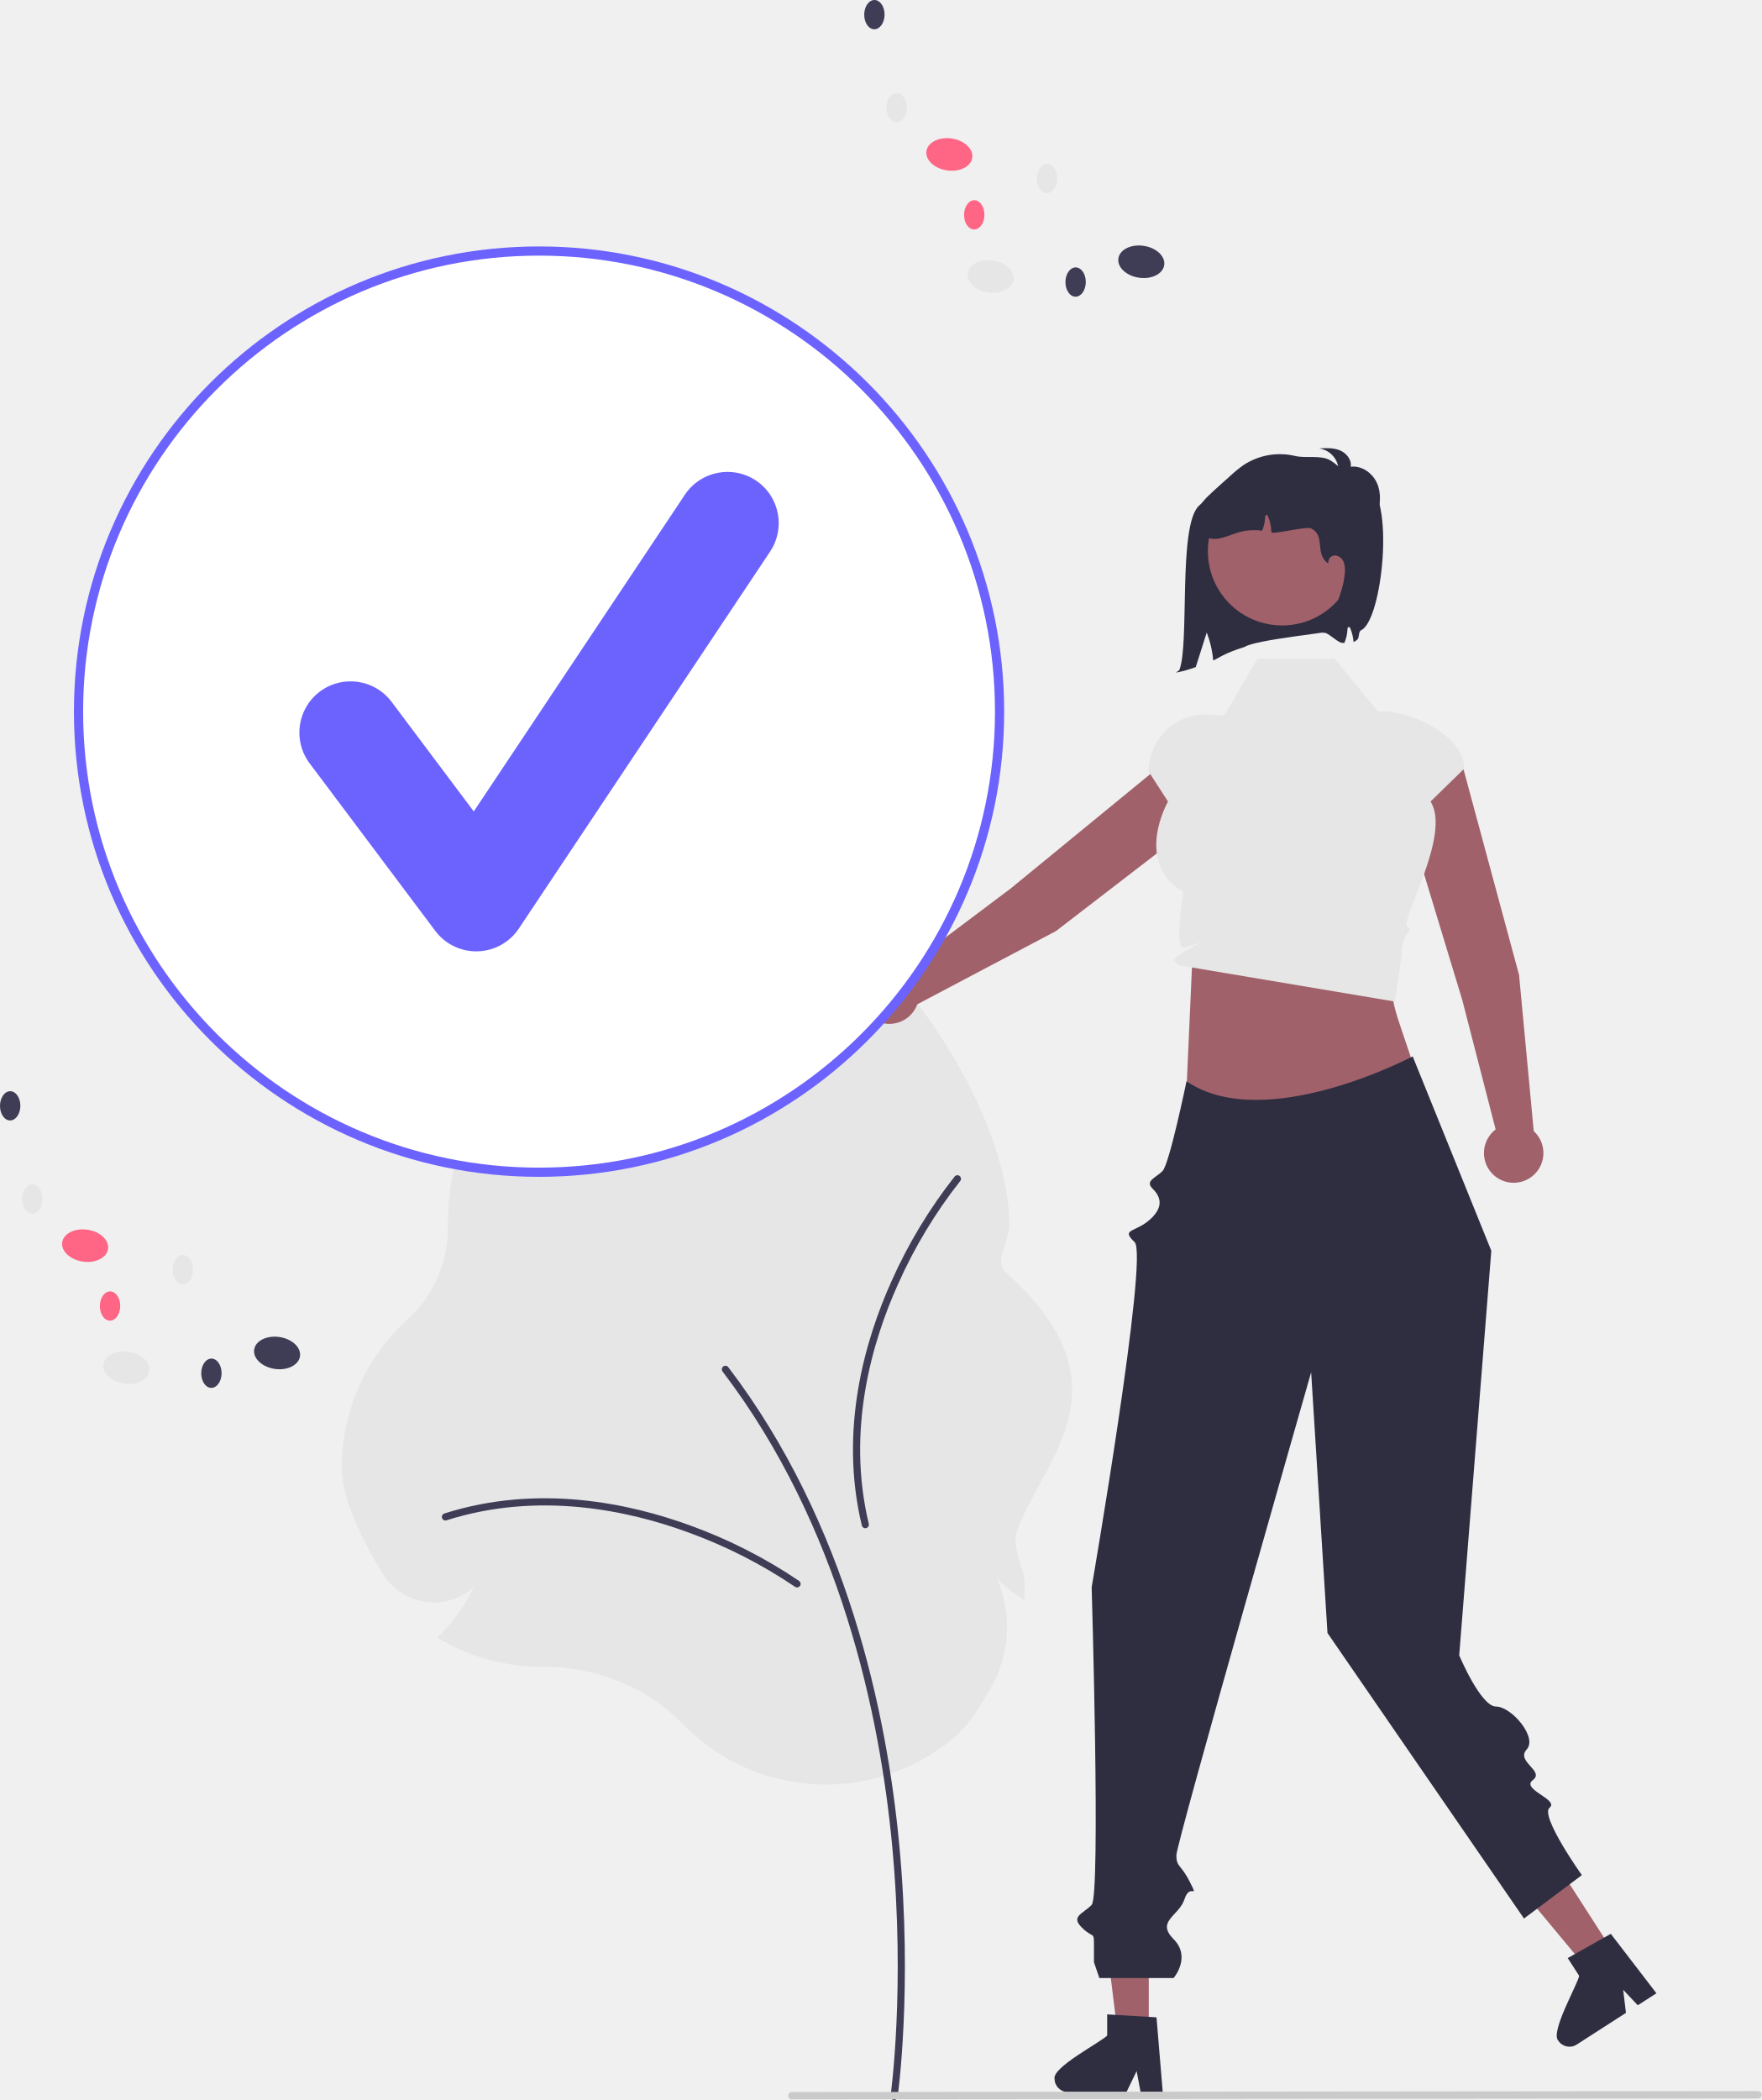
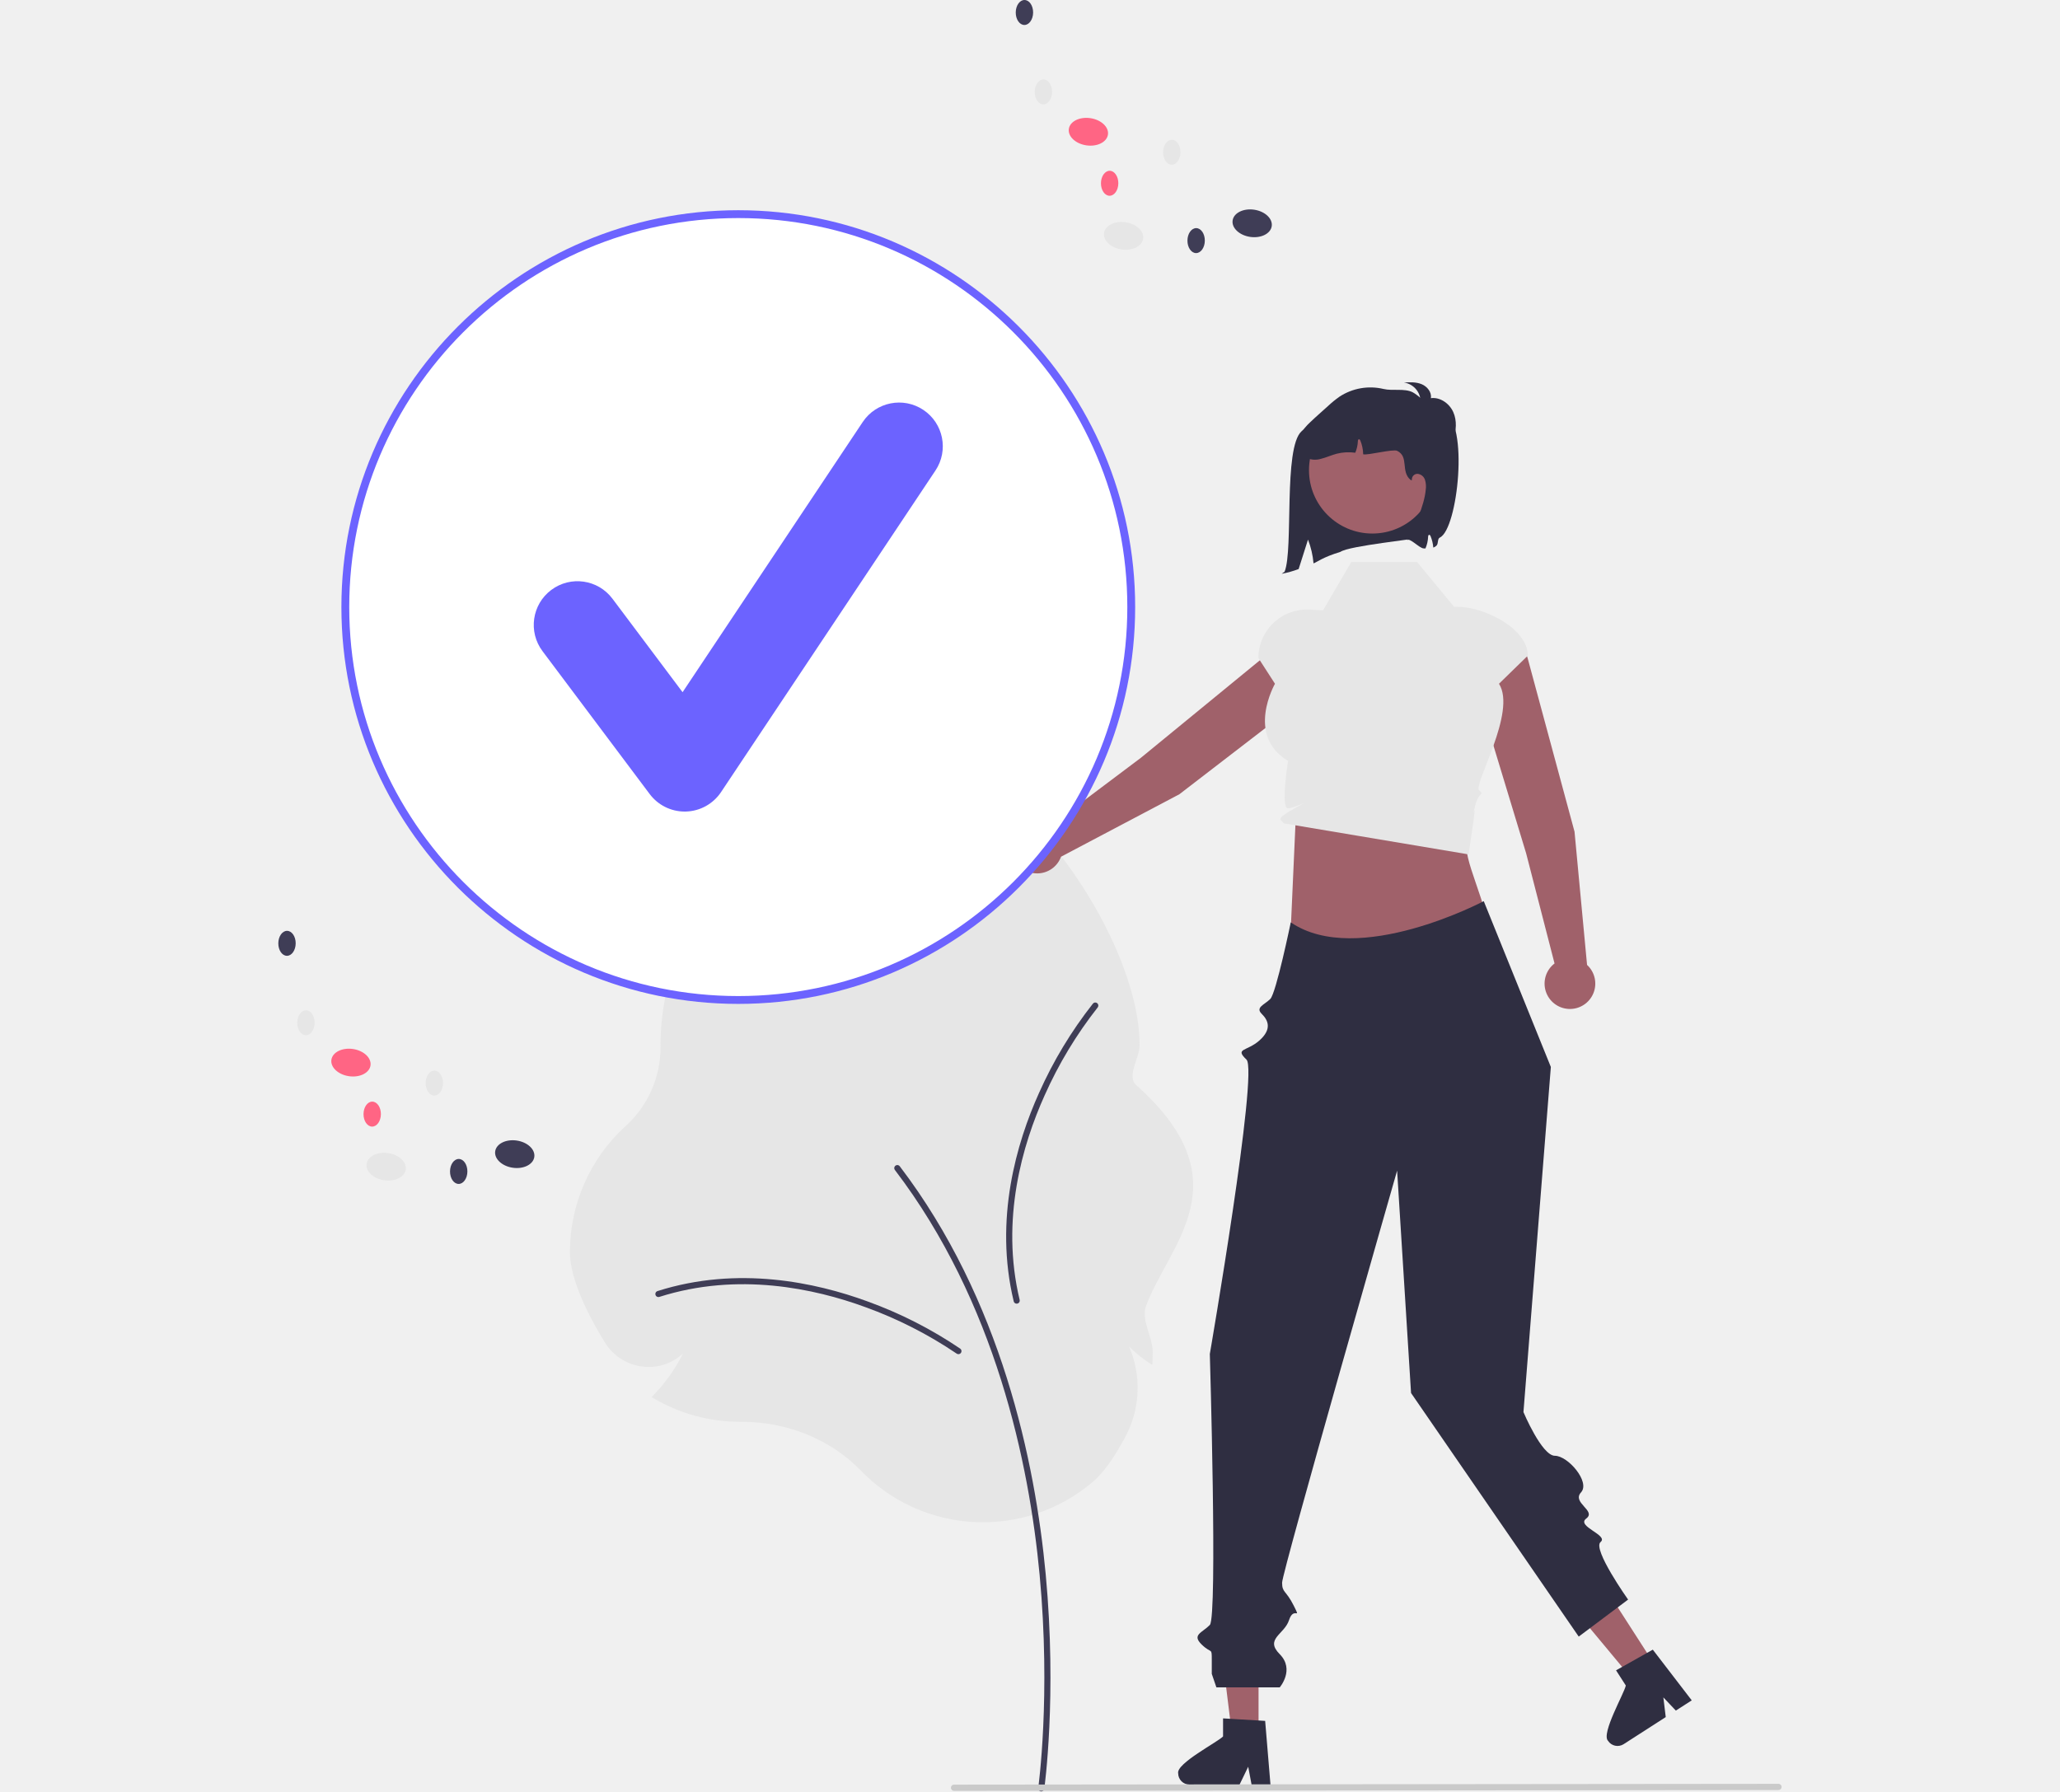
- <svg xmlns="http://www.w3.org/2000/svg" data-name="Layer 1" width="574.903" height="685.123" viewBox="0 0 574.903 685.123">
+ <svg xmlns="http://www.w3.org/2000/svg" data-name="Layer 1" width="574.903" height="500" viewBox="0 0 574.903 685.123">
  <path d="M535.214,669.761C523.774,657.964,507.197,651.198,489.732,651.198l-.674.002a64.944,64.944,0,0,1-32.739-8.841l-1.034-.603.833-.858a63.301,63.301,0,0,0,11.163-15.805,19.141,19.141,0,0,1-15.448,4.99,19.6,19.6,0,0,1-14.389-9.216c-6.104-9.904-13.38-23.957-13.38-34.662a65.142,65.142,0,0,1,21.252-48.069,40.565,40.565,0,0,0,13.4-30.246l-.003-.811a92.001,92.001,0,0,1,2.731-22.263l.184-.735.757.026a62.195,62.195,0,0,0,14.543-1.218,49.089,49.089,0,0,1-13.043-3.469l-.814-.329.276-.834c19.04-11.789,62.02-5.684,86.966-62.76,20.228-46.281,91.6,41.084,91.6,91.583,0,5.153-5.1,11.962-1.282,15.368,41.267,36.816,12.793,60.458,3.816,84.246-2.13,5.644,2.488,11.84,2.488,17.947,0,1.036-.026,2.106-.079,3.179l-.079,1.65-1.376-.916a45.575,45.575,0,0,1-7.526-6.173,39.718,39.718,0,0,1-1.26,34.289c-4.325,8.162-8.509,14.006-12.435,17.367a64.93,64.93,0,0,1-88.969-4.275Z" transform="translate(-312.5483 -107.4383)" fill="#e6e6e6" />
  <path d="M604.304,792.562a1.169,1.169,0,0,0,1.156-1.004c.05-.349,4.914-35.429.545-82.053-4.034-43.058-16.99-105.076-55.801-156.011a1.169,1.169,0,1,0-1.859,1.417c38.475,50.495,51.327,112.058,55.333,154.812,4.343,46.352-.483,81.159-.532,81.505a1.17,1.17,0,0,0,1.159,1.334Z" transform="translate(-312.5483 -107.4383)" fill="#3f3d56" />
  <path d="M572.632,625.34a1.169,1.169,0,0,0,.688-2.114,161.099,161.099,0,0,0-35.565-18.104c-19.622-7.184-49.46-13.696-80.177-3.92a1.169,1.169,0,1,0,.709,2.227c30.088-9.575,59.385-3.171,78.664,3.888a158.452,158.452,0,0,1,34.994,17.8A1.164,1.164,0,0,0,572.632,625.34Z" transform="translate(-312.5483 -107.4383)" fill="#3f3d56" />
  <path d="M626.129,492.1a1.169,1.169,0,0,0-2.059-.839,161.099,161.099,0,0,0-20.619,34.169c-8.578,19.053-17.222,48.345-9.684,79.687a1.169,1.169,0,1,0,2.273-.547c-7.384-30.7,1.114-59.459,9.543-78.18a158.452,158.452,0,0,1,20.274-33.622A1.164,1.164,0,0,0,626.129,492.1Z" transform="translate(-312.5483 -107.4383)" fill="#3f3d56" />
  <path d="M851.583,791.324H758.534l-.4-.726c-1.19-2.158-2.338-4.444-3.412-6.793-9.585-20.519-13.636-43.988-17.21-64.693L734.821,703.505a9.636,9.636,0,0,1,15.169-9.427q21.211,15.435,42.439,30.839c5.358,3.899,11.478,8.411,17.339,13.288.565-2.746,1.157-5.501,1.748-8.217a9.643,9.643,0,0,1,17.61-3.045l10.887,17.491c7.94,12.773,14.949,25.36,13.521,38.936a2.122,2.122,0,0,1-.037.493,30.693,30.693,0,0,1-1.58,6.536Z" transform="translate(-312.5483 -107.4383)" fill="#f0f0f0" />
  <path d="M808.232,425.513l-17.958-66.467a11.113,11.113,0,0,0-13.48-7.834l0,0a11.113,11.113,0,0,0-7.843,14.092l20.77,68.471,10.867,42.138a9.698,9.698,0,1,0,12.434.555Z" transform="translate(-312.5483 -107.4383)" fill="#a0616a" />
  <path d="M657.122,411.198l54.563-41.991a11.113,11.113,0,0,0,2.089-15.451l0,0a11.113,11.113,0,0,0-16.02-1.863L642.414,397.249l-34.788,26.143a9.698,9.698,0,1,0,4.238,11.702Z" transform="translate(-312.5483 -107.4383)" fill="#a0616a" />
  <path d="M701.593,420.851l-2.405,53.714,75.516-16.413c-6.428-21.584-10.798-25.265-5.968-40.286Z" transform="translate(-312.5483 -107.4383)" fill="#a0616a" />
  <path d="M748.026,322.378H722.863l-10.806,18.491-5.149-.284a18.55,18.55,0,0,0-19.573,18.522v0l6.344,9.833s-11.346,19.773,4.998,29.501c0,0-2.915,18.328,0,18.131s9.629-3.927,2.915-.197-6.213,4.231-5.345,5.1l.869.869L767.717,434.198s2.065-13.686,2.288-16.128-1.27,3.527.223-2.441,3.73-3.73,1.492-5.968,14.501-29.966,7.624-40.721l11.027-10.755v0c0-10.317-16.57-18.68-26.887-18.68h-1.322Z" transform="translate(-312.5483 -107.4383)" fill="#e6e6e6" />
  <polygon points="374.852 663.178 364.667 663.178 359.822 623.895 374.853 623.896 374.852 663.178" fill="#a0616a" />
  <path d="M656.661,785.643a4.332,4.332,0,0,0,4.304,4.313H680.137l.594-1.231,2.712-5.596,1.05,5.596.232,1.231h7.231l-.103-1.24-1.928-23.123-2.522-.155-10.899-.646-2.677-.164v6.904C671.795,773.694,655.852,781.864,656.661,785.643Z" transform="translate(-312.5483 -107.4383)" fill="#2f2e41" />
  <polygon points="526.21 636.502 517.645 642.012 492.317 611.596 504.959 603.465 526.21 636.502" fill="#a0616a" />
  <path d="M821.037,773.209a4.332,4.332,0,0,0,5.953,1.298l16.124-10.372-.166-1.357-.747-6.173,3.911,4.138.862.91,6.082-3.912-.758-.987-14.132-18.403-2.205,1.234-9.515,5.354-2.34,1.311,3.735,5.806C827.3,754.971,818.312,770.468,821.037,773.209Z" transform="translate(-312.5483 -107.4383)" fill="#2f2e41" />
  <path d="M886.267,792.042l-315.358.307a1.191,1.191,0,0,1,0-2.381l315.358-.307a1.191,1.191,0,0,1,0,2.381Z" transform="translate(-312.5483 -107.4383)" fill="#cacaca" />
  <path d="M773.52,452.085s-48.271,25.533-73.803,8.113c0,0-5.585,27.05-7.823,29.288s-5.804,3.213-3.275,5.71,3.937,5.868-.87,10.151-9.6,2.924-4.966,7.333-14.016,112.584-14.016,112.584,2.984,100.598,0,103.64-6.973,3.724-3.113,7.486,3.859.844,3.859,6.034v5.189l1.766,5.158H695.502s5.846-6.791,0-12.688,1.779-7.512,3.562-13.046,4.767.434,1.783-5.534-4.417-4.833-4.447-8.758,43.986-157.607,43.986-157.607l5.331,85.061,64.125,93.156,18.875-14.156s-13.742-19.345-10.529-22.005-9.471-5.995-5.471-8.995-5.629-6.023-2-10-5-14-10-14-12.017-16.708-12.017-16.708l10.475-131.992Z" transform="translate(-312.5483 -107.4383)" fill="#2f2e41" />
  <path d="M722.357,268.084c-.341.449-3.063.207-6.336-.271-6.471-.945-7.353.178-12.191,4.578-7.008,6.374-3.023,45.253-6.467,53.677l-1.113.82a40.018,40.018,0,0,0,6.479-1.813c1.189-3.752,2.381-7.515,3.581-11.264a32.988,32.988,0,0,1,2.115,9.097c1.666-.657,3.322-2.263,10.282-4.416,3.505-2.378,28.862-4.768,32.121-5.814C759.104,284.528,745.772,273.145,722.357,268.084Z" transform="translate(-312.5483 -107.4383)" fill="#2f2e41" />
  <circle cx="418.37" cy="179.82" r="24.231" fill="#a0616a" />
  <path d="M746.174,265.948a10.824,10.824,0,0,1-3.873-1.358,3.682,3.682,0,0,1-1.763-3.485c.299-1.722,2.245-2.75,3.989-2.645a10.85,10.85,0,0,1,4.808,1.946,7.453,7.453,0,0,0-6.349-6.679c2.294-.124,4.679-.233,6.8.65s3.889,3.067,3.506,5.332c3.566-.459,7.083,2.025,8.556,5.306s1.18,7.133.004,10.531a3.719,3.719,0,0,1-1.864,2.464c-1.2.456-2.492-.308-3.532-1.061a84.448,84.448,0,0,1-14.729-13.603" transform="translate(-312.5483 -107.4383)" fill="#2f2e41" />
  <path d="M756.739,313.02c-1.027.484-.492,2.283-1.291,3.089a3.281,3.281,0,0,1-1.224.761,14.726,14.726,0,0,0-1.037-4.372c-.104-.254-.276-.537-.545-.515-.313.037-.395.448-.403.753a12.641,12.641,0,0,1-.992,4.409c-.007.015-.015.037-.022.052-.231-.007-.47-.015-.694-.022-1.731-.067-5.565-4.513-6.416-3.006,2.999-5.319,6.655-13.317,7.214-19.397a8.603,8.603,0,0,0-.276-3.805,3.362,3.362,0,0,0-2.798-2.313,2.141,2.141,0,0,0-2.216,2.447l-.433-.06c-4.014-3.268-.552-8.945-5.222-11.19-1.582-.761-11.265,1.783-12.973,1.335a14.705,14.705,0,0,0-1.082-5.245c-.104-.254-.276-.537-.545-.515-.313.037-.395.448-.403.753a12.641,12.641,0,0,1-.992,4.409,18.479,18.479,0,0,0-7.095.373c-2.044.537-3.984,1.462-6.035,1.955a7.803,7.803,0,0,1-6.132-.671c-2.604-1.746-3.059-5.61-1.761-8.46a16.662,16.662,0,0,1,3.745-4.834c1.171-1.134,2.387-2.223,3.603-3.312q1.634-1.466,3.268-2.932a39.838,39.838,0,0,1,4.372-3.566A21.57,21.57,0,0,1,735.194,256.202c3.432.821,8.02-.336,11.161,1.268,1.641.843,5.274,4.073,6.714,5.222,3.685,2.932,1.191.543,5.222,2.238C767.903,268.973,763.652,309.765,756.739,313.02Z" transform="translate(-312.5483 -107.4383)" fill="#2f2e41" />
  <circle cx="175.897" cy="232.17" r="150.273" fill="#fff" />
  <path d="M488.445,491.381c-83.688,0-151.772-68.085-151.772-151.772s68.085-151.772,151.772-151.772,151.772,68.085,151.772,151.772S572.132,491.381,488.445,491.381Zm0-300.545c-82.033,0-148.772,66.739-148.772,148.772S406.412,488.381,488.445,488.381,637.217,421.641,637.217,339.608,570.478,190.836,488.445,190.836Z" transform="translate(-312.5483 -107.4383)" fill="#6c63ff" />
  <path d="M467.945,417.818a16.711,16.711,0,0,1-13.371-6.688L413.577,356.467A16.715,16.715,0,1,1,440.322,336.41l26.821,35.759,68.887-103.33a16.716,16.716,0,0,1,27.817,18.545L481.855,410.374a16.723,16.723,0,0,1-13.445,7.439C468.255,417.816,468.1,417.818,467.945,417.818Z" transform="translate(-312.5483 -107.4383)" fill="#6c63ff" />
  <ellipse cx="635.792" cy="197.637" rx="5.257" ry="7.557" transform="translate(36.12401 690.9097) rotate(-81.72174)" fill="#e6e6e6" />
  <ellipse cx="684.963" cy="192.839" rx="5.257" ry="7.557" transform="matrix(0.14398, -0.98958, 0.98958, 0.14398, 82.96384, 735.4616)" fill="#3f3d56" />
  <ellipse cx="622.327" cy="157.829" rx="5.257" ry="7.557" transform="matrix(0.14398, -0.98958, 0.98958, 0.14398, 63.99142, 643.5088)" fill="#ff6584" />
  <ellipse cx="605.116" cy="142.586" rx="4.776" ry="3.322" transform="translate(145.411 639.1683) rotate(-89.56675)" fill="#e6e6e6" />
  <ellipse cx="597.871" cy="112.214" rx="4.776" ry="3.322" transform="translate(168.5908 601.7809) rotate(-89.56675)" fill="#3f3d56" />
  <ellipse cx="654.216" cy="165.666" rx="4.776" ry="3.322" transform="translate(171.0595 711.1721) rotate(-89.56675)" fill="#e6e6e6" />
  <ellipse cx="630.454" cy="177.53" rx="4.776" ry="3.322" transform="translate(135.6137 699.1853) rotate(-89.56675)" fill="#ff6584" />
  <ellipse cx="663.531" cy="199.458" rx="4.776" ry="3.322" transform="translate(146.5138 754.0236) rotate(-89.56675)" fill="#3f3d56" />
  <ellipse cx="353.792" cy="553.637" rx="5.257" ry="7.557" transform="translate(-557.5641 716.5909) rotate(-81.72174)" fill="#e6e6e6" />
  <ellipse cx="402.963" cy="548.839" rx="5.257" ry="7.557" transform="translate(-510.7243 761.1428) rotate(-81.72174)" fill="#3f3d56" />
  <ellipse cx="340.327" cy="513.829" rx="5.257" ry="7.557" transform="translate(-529.6967 669.19) rotate(-81.72174)" fill="#ff6584" />
  <ellipse cx="323.116" cy="498.586" rx="4.776" ry="3.322" transform="translate(-490.4465 710.4845) rotate(-89.56675)" fill="#e6e6e6" />
  <ellipse cx="315.871" cy="468.214" rx="4.776" ry="3.322" transform="translate(-467.2667 673.097) rotate(-89.56675)" fill="#3f3d56" />
  <ellipse cx="372.216" cy="521.666" rx="4.776" ry="3.322" transform="translate(-464.798 782.4883) rotate(-89.56675)" fill="#e6e6e6" />
  <ellipse cx="348.454" cy="533.53" rx="4.776" ry="3.322" transform="translate(-500.2437 770.5014) rotate(-89.56675)" fill="#ff6584" />
  <ellipse cx="381.531" cy="555.458" rx="4.776" ry="3.322" transform="translate(-489.3437 825.3397) rotate(-89.56675)" fill="#3f3d56" />
</svg>
